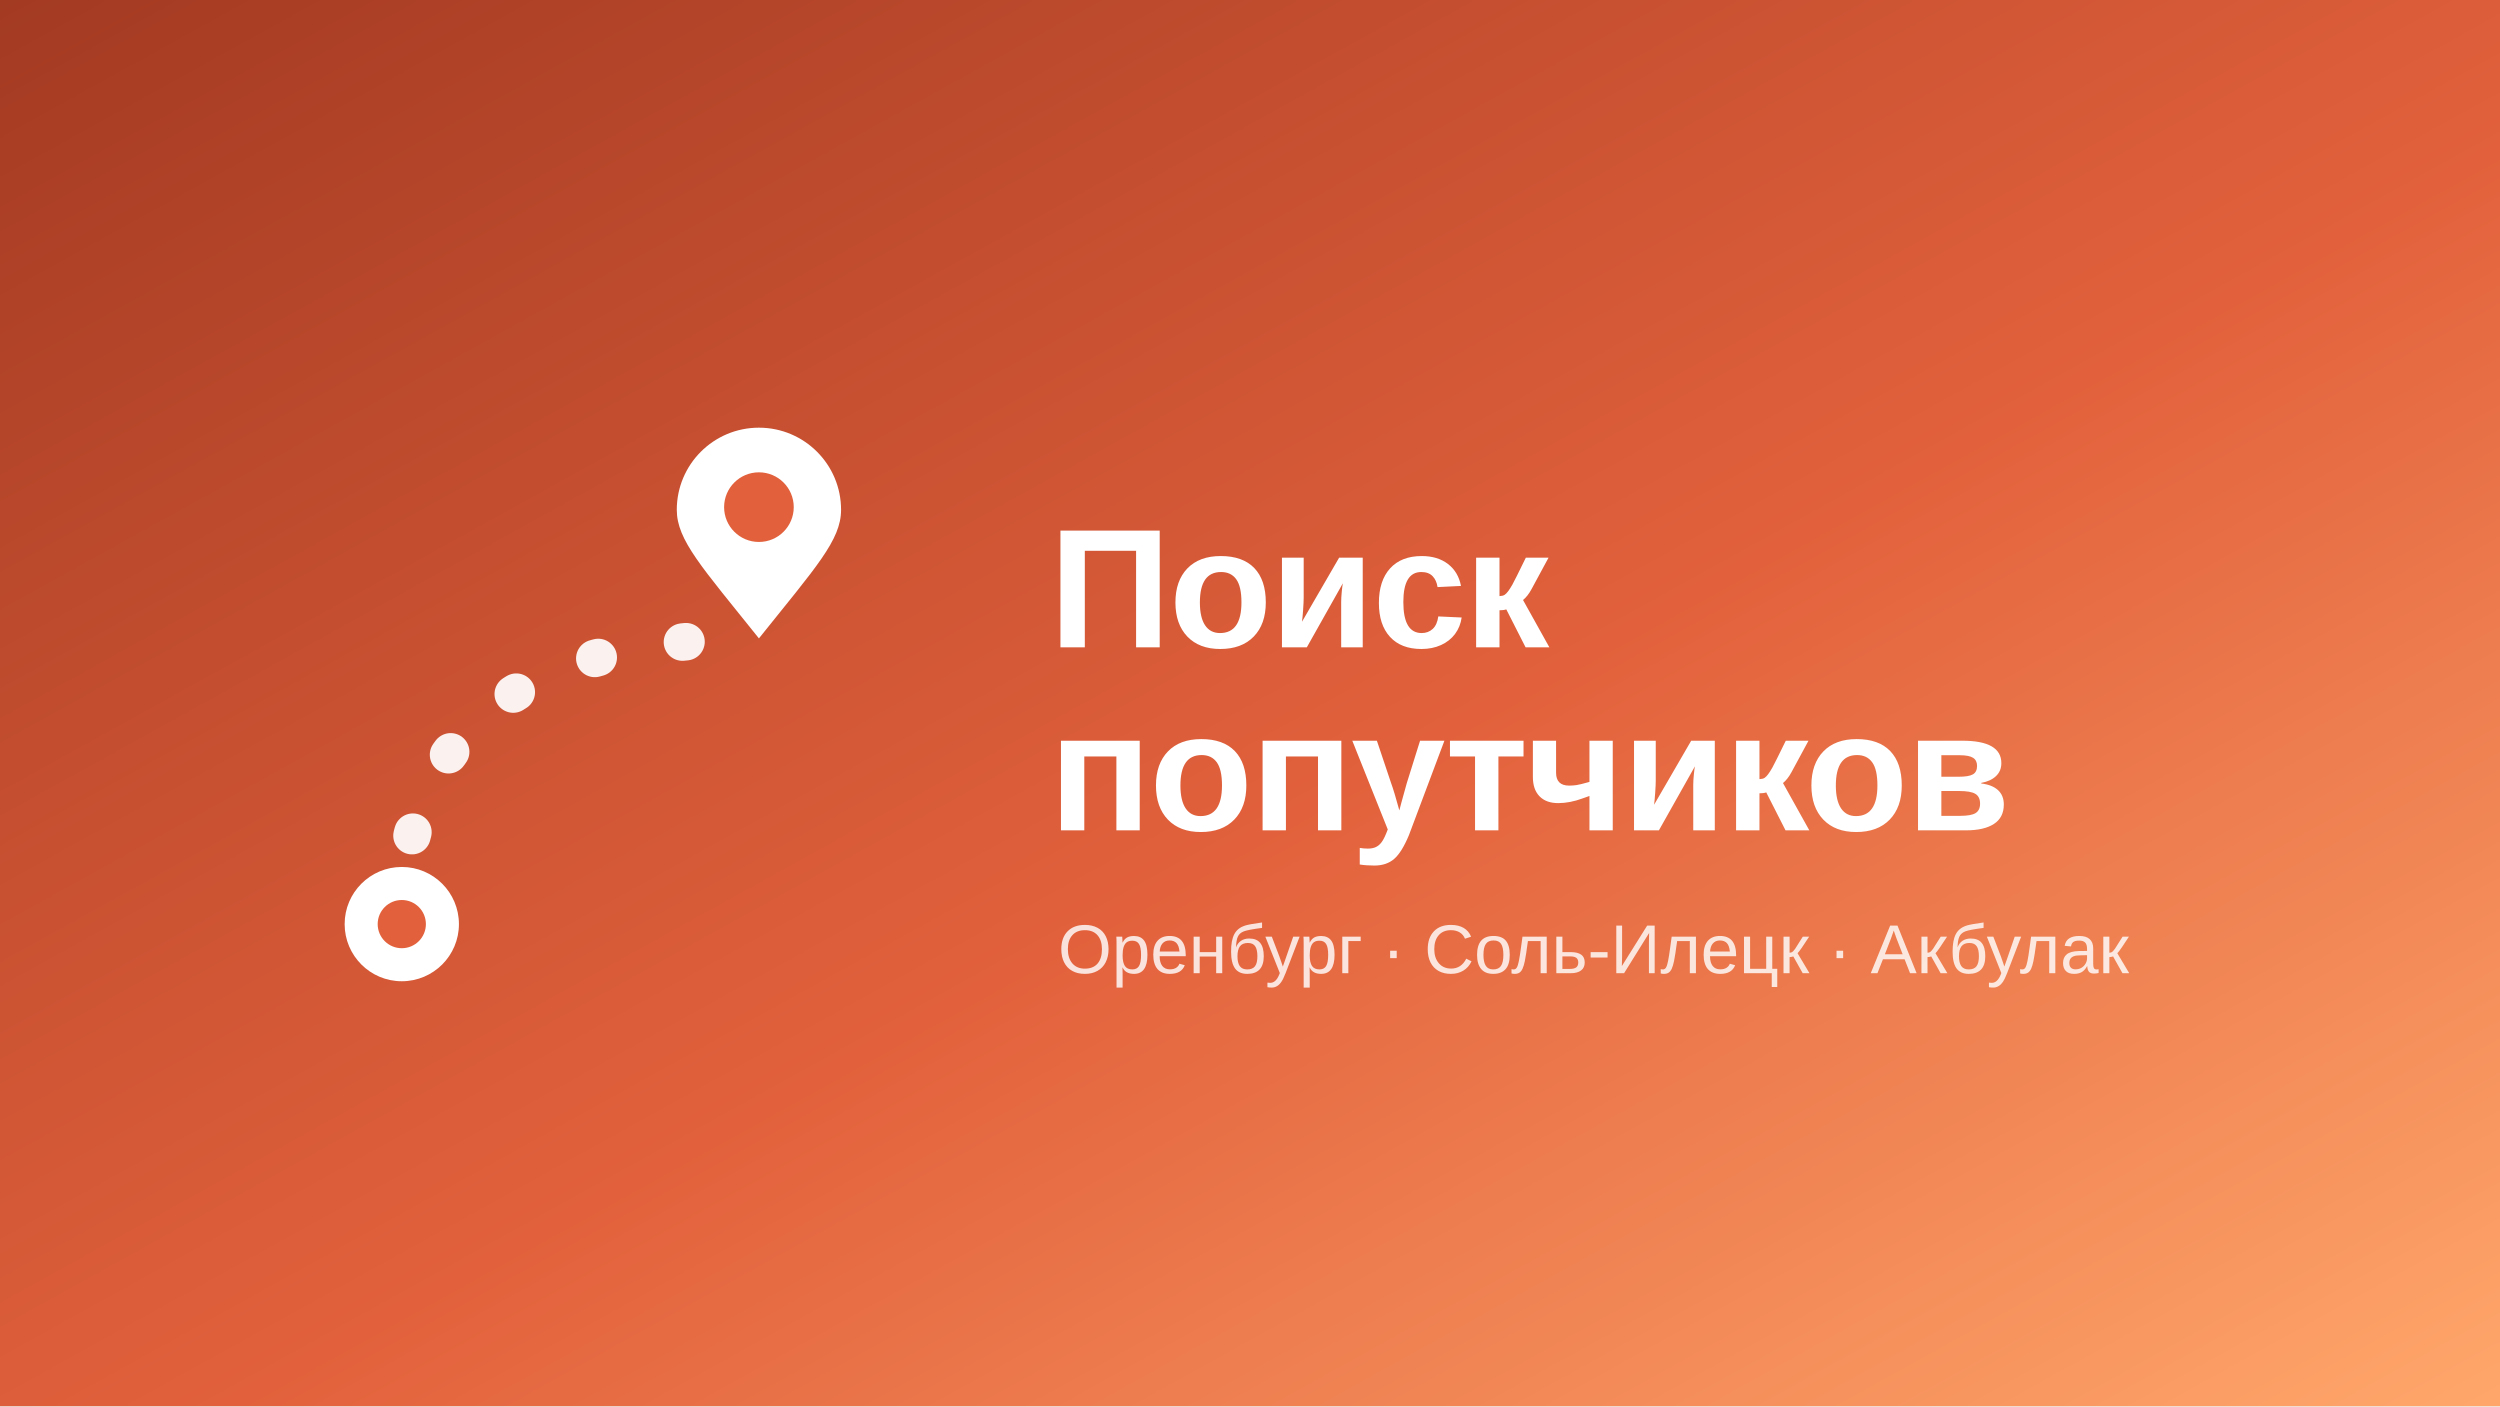
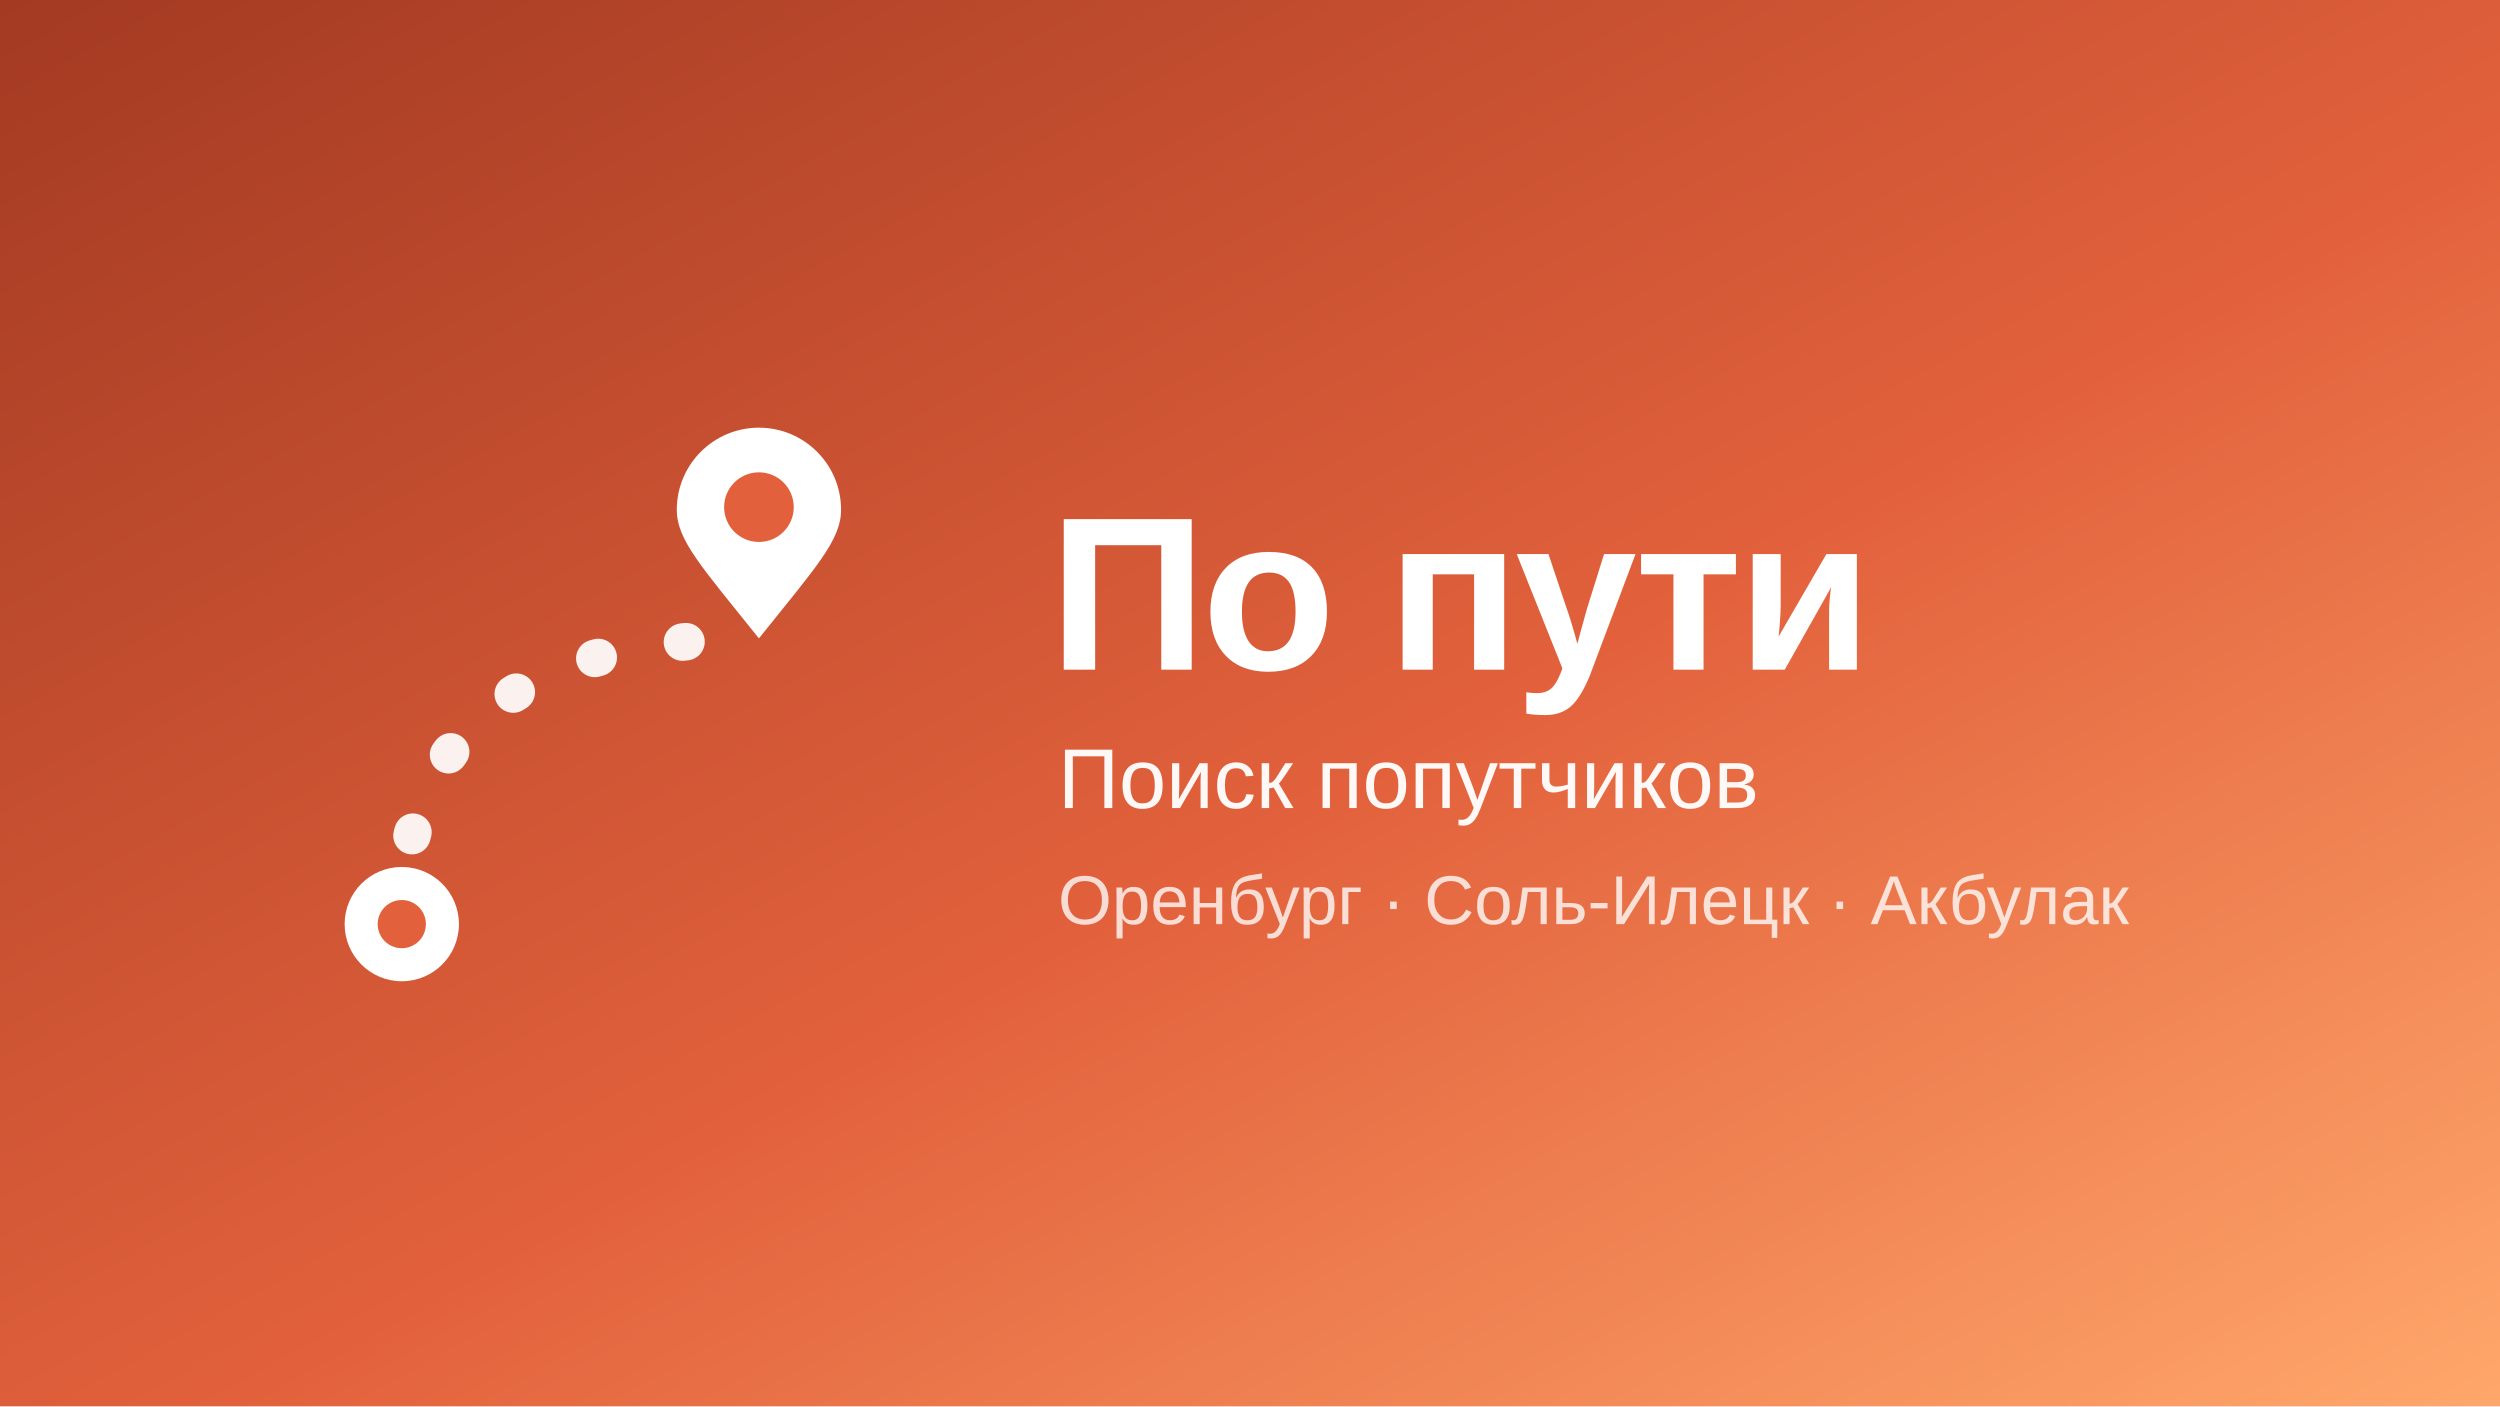
- <svg xmlns="http://www.w3.org/2000/svg" viewBox="0 0 1120 630" width="1120" height="630" role="img" aria-label="Поиск попутчиков — Оренбург, Соль-Илецк, Акбулак">
+ <svg xmlns="http://www.w3.org/2000/svg" viewBox="0 0 1120 630" width="1120" height="630" role="img" aria-label="По пути — поиск попутчиков: Оренбург, Соль-Илецк, Акбулак">
  <defs>
    <linearGradient id="bg" x1="0" y1="0" x2="1" y2="1">
      <stop offset="0" stop-color="#A33A22" />
      <stop offset="0.55" stop-color="#E2613C" />
      <stop offset="1" stop-color="#FFA76B" />
    </linearGradient>
  </defs>
  <rect width="1120" height="630" fill="url(#bg)" />
  <g transform="translate(60, 110) scale(0.40)">
    <path d="M 300 760 Q 300 440 700 440" fill="none" stroke="#FFFFFF" stroke-opacity="0.92" stroke-width="42" stroke-linecap="round" stroke-dasharray="4 96" />
    <circle cx="300" cy="760" r="64" fill="#FFFFFF" />
    <circle cx="300" cy="760" r="27" fill="#E2613C" />
    <path d="M 700 440 C 636 360 608 330 608 296 A 92 92 0 1 1 792 296 C 792 330 764 360 700 440 Z" fill="#FFFFFF" />
    <circle cx="700" cy="293" r="39" fill="#E2613C" />
  </g>
  <g font-family="Liberation Sans, DejaVu Sans, sans-serif" fill="#FFFFFF">
-     <text x="470" y="290" font-size="76" font-weight="bold" letter-spacing="-1">Поиск</text>
-     <text x="470" y="372" font-size="76" font-weight="bold" letter-spacing="-1">попутчиков</text>
-     <text x="474" y="436" font-size="31" fill-opacity="0.82">Оренбург · Соль-Илецк · Акбулак</text>
+     <text x="470" y="300" font-size="98" font-weight="bold" letter-spacing="-2">По пути</text>
+     <text x="474" y="362" font-size="38" fill-opacity="0.95">Поиск попутчиков</text>
+     <text x="474" y="414" font-size="31" fill-opacity="0.78">Оренбург · Соль-Илецк · Акбулак</text>
  </g>
</svg>
